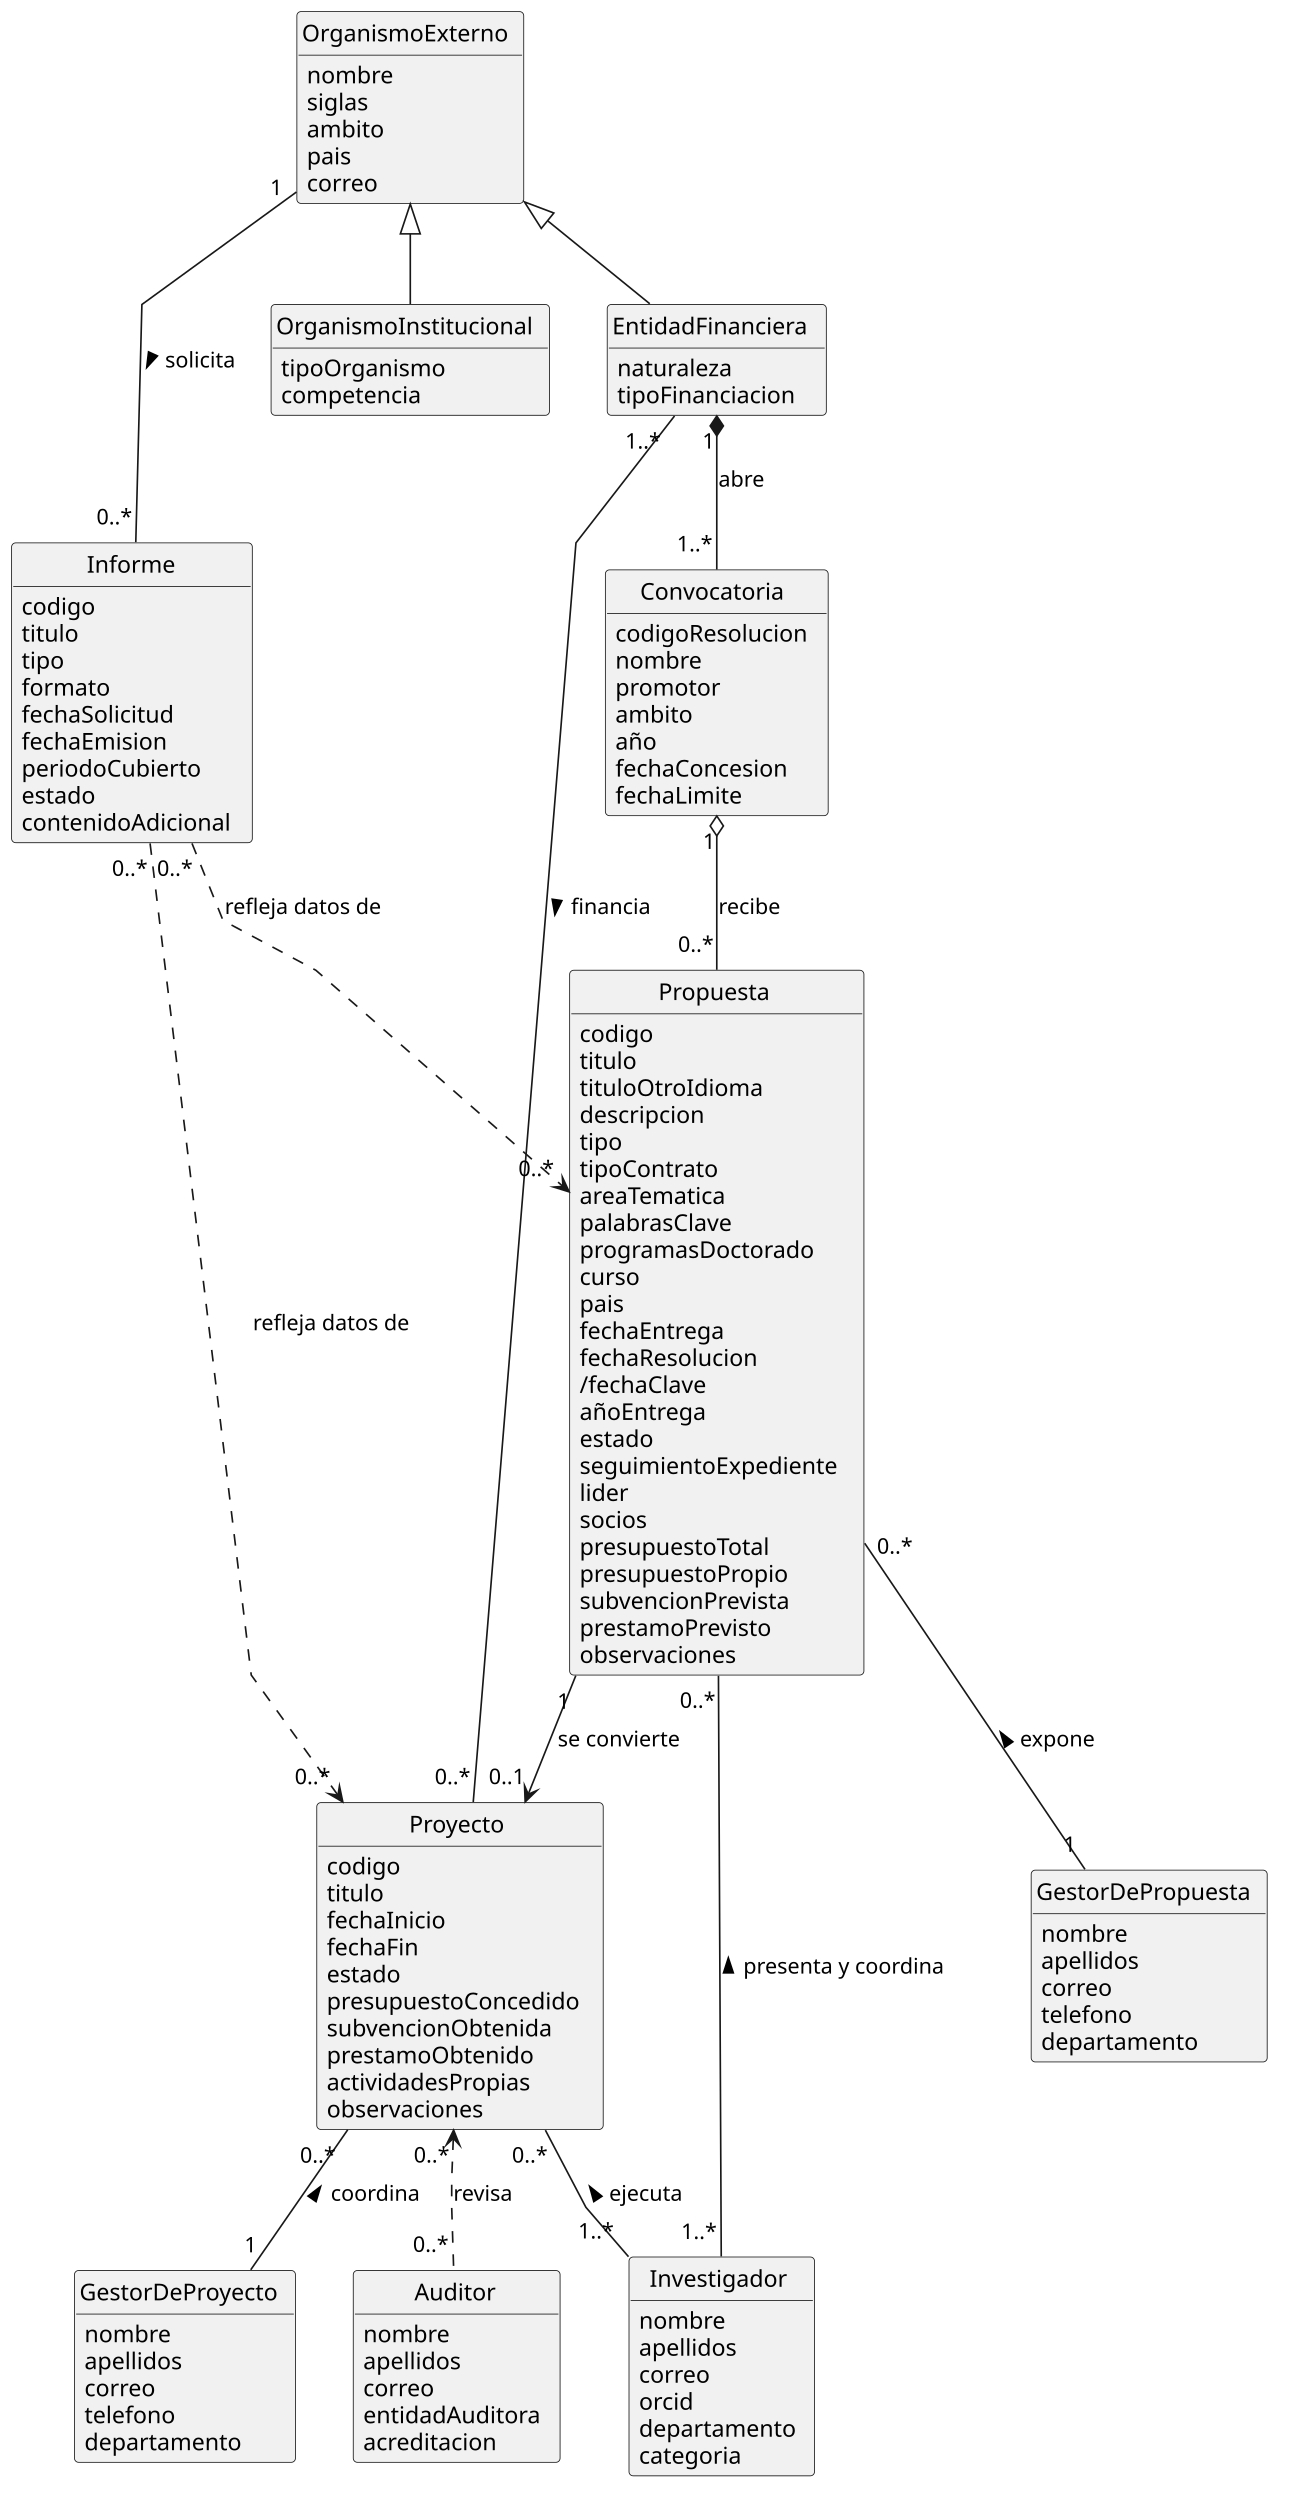
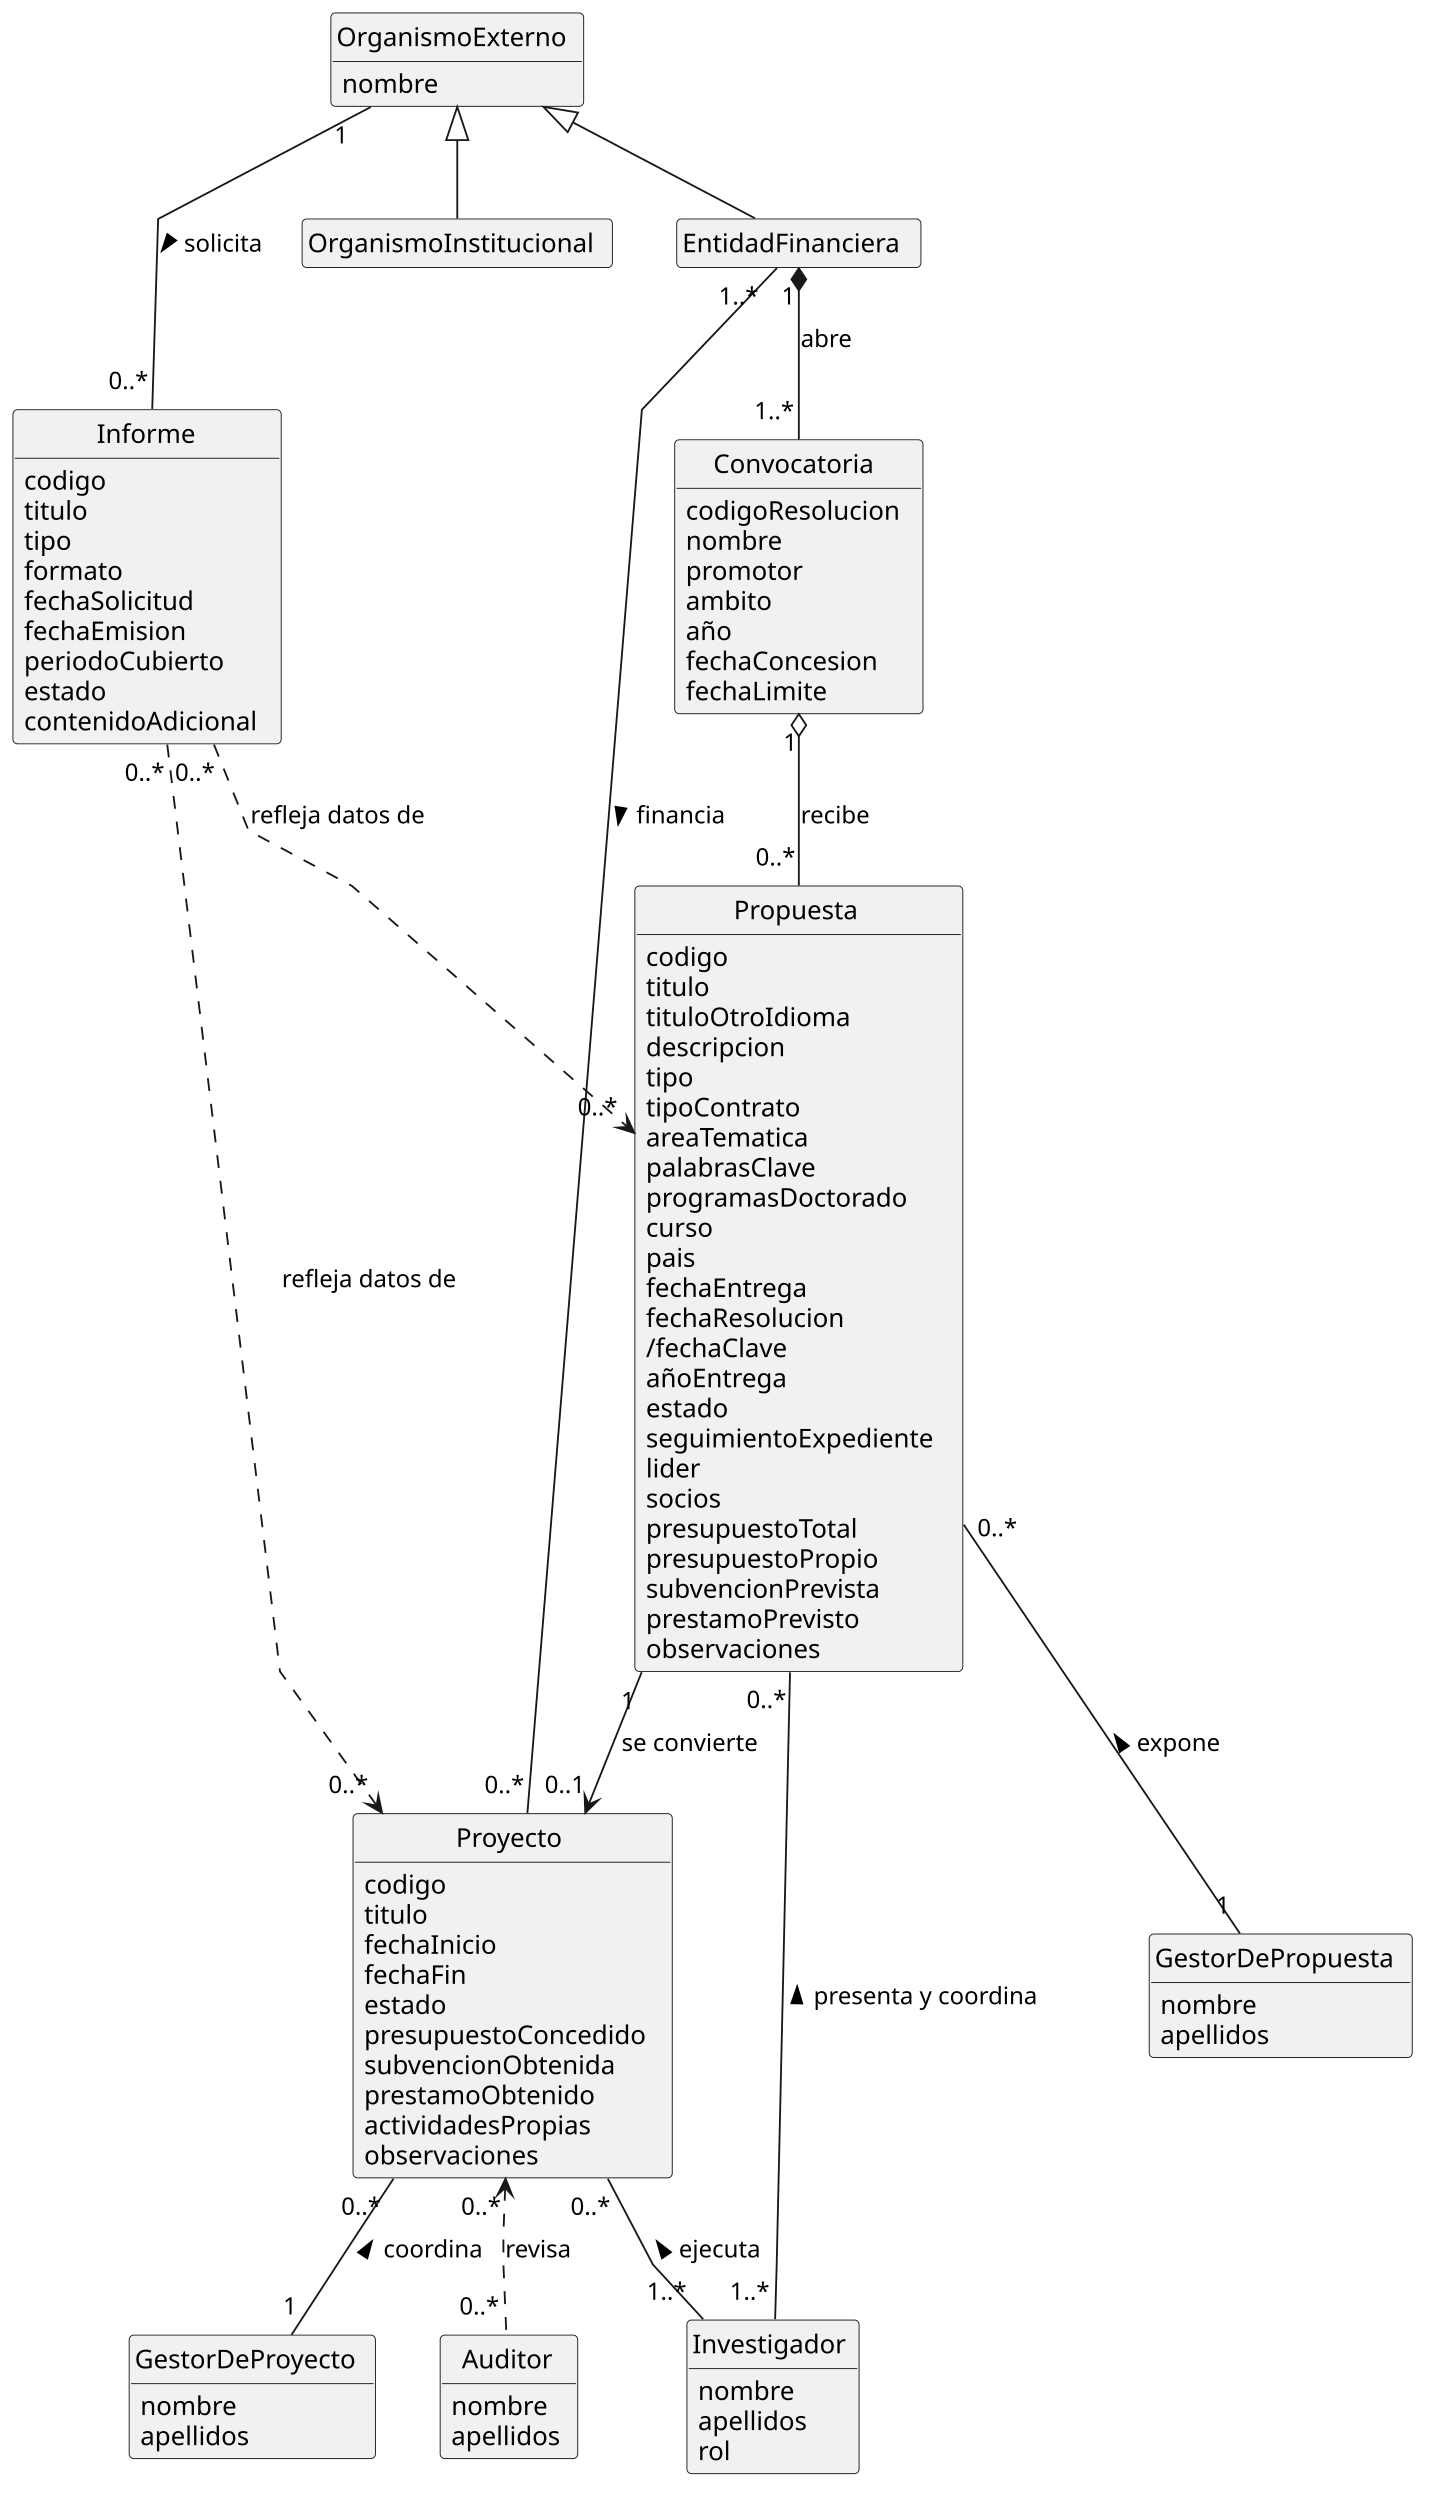
- <svg xmlns="http://www.w3.org/2000/svg" version="1.1" data-diagram-type="CLASS" style="width:779px;height:1509px;background:#FFFFFF;" width="779px" height="1509px" viewBox="0 0 779 1509" zoomAndPan="magnify" preserveAspectRatio="none" contentStyleType="text/css">
+ <svg xmlns="http://www.w3.org/2000/svg" version="1.1" data-diagram-type="CLASS" style="width:779px;height:1354px;background:#FFFFFF;" width="779px" height="1354px" viewBox="0 0 779 1354" zoomAndPan="magnify" preserveAspectRatio="none" contentStyleType="text/css">
  <defs />
  <g font-family="sans-serif" lengthAdjust="spacing">
    <g class="entity" data-qualified-name="Convocatoria" id="ent0001" data-source-line="5">
-       <rect x="365.41" y="343.97" width="134.479" height="148.375" fill="#F1F1F1" style="stroke:#181818;stroke-width:0.5;" rx="2.5" ry="2.5" />
-       <text x="386.34" y="361.965" fill="#000" font-size="14" textLength="92.62">Convocatoria</text>
-       <line x1="366.41" y1="370.267" x2="498.889" y2="370.267" style="stroke:#181818;stroke-width:0.5;" />
-       <text x="371.41" y="387.262" fill="#000" font-size="14" textLength="122.479">codigoResolucion</text>
-       <text x="371.41" y="403.559" fill="#000" font-size="14" textLength="54.332">nombre</text>
-       <text x="371.41" y="419.856" fill="#000" font-size="14" textLength="65.222">promotor</text>
-       <text x="371.41" y="436.153" fill="#000" font-size="14" textLength="49.048">ambito</text>
-       <text x="371.41" y="452.449" fill="#000" font-size="14" textLength="26.018">año</text>
-       <text x="371.41" y="468.746" fill="#000" font-size="14" textLength="110.838">fechaConcesion</text>
-       <text x="371.41" y="485.043" fill="#000" font-size="14" textLength="82.011">fechaLimite</text>
+       <rect x="365.41" y="238.18" width="134.479" height="148.375" fill="#F1F1F1" style="stroke:#181818;stroke-width:0.5;" rx="2.5" ry="2.5" />
+       <text x="386.34" y="256.175" fill="#000" font-size="14" textLength="92.62">Convocatoria</text>
+       <line x1="366.41" y1="264.477" x2="498.889" y2="264.477" style="stroke:#181818;stroke-width:0.5;" />
+       <text x="371.41" y="281.472" fill="#000" font-size="14" textLength="122.479">codigoResolucion</text>
+       <text x="371.41" y="297.769" fill="#000" font-size="14" textLength="54.332">nombre</text>
+       <text x="371.41" y="314.066" fill="#000" font-size="14" textLength="65.222">promotor</text>
+       <text x="371.41" y="330.363" fill="#000" font-size="14" textLength="49.048">ambito</text>
+       <text x="371.41" y="346.659" fill="#000" font-size="14" textLength="26.018">año</text>
+       <text x="371.41" y="362.956" fill="#000" font-size="14" textLength="110.838">fechaConcesion</text>
+       <text x="371.41" y="379.253" fill="#000" font-size="14" textLength="82.011">fechaLimite</text>
    </g>
    <g class="entity" data-qualified-name="Propuesta" id="ent0002" data-source-line="15">
-       <rect x="343.84" y="585.64" width="177.621" height="425.422" fill="#F1F1F1" style="stroke:#181818;stroke-width:0.5;" rx="2.5" ry="2.5" />
-       <text x="397.401" y="603.635" fill="#000" font-size="14" textLength="70.499">Propuesta</text>
-       <line x1="344.84" y1="611.937" x2="520.461" y2="611.937" style="stroke:#181818;stroke-width:0.5;" />
-       <text x="349.84" y="628.932" fill="#000" font-size="14" textLength="46.491">codigo</text>
-       <text x="349.84" y="645.229" fill="#000" font-size="14" textLength="36.196">titulo</text>
-       <text x="349.84" y="661.526" fill="#000" font-size="14" textLength="114.714">tituloOtroIdioma</text>
-       <text x="349.84" y="677.823" fill="#000" font-size="14" textLength="80.049">descripcion</text>
-       <text x="349.84" y="694.119" fill="#000" font-size="14" textLength="26.831">tipo</text>
-       <text x="349.84" y="710.416" fill="#000" font-size="14" textLength="87.924">tipoContrato</text>
-       <text x="349.84" y="726.713" fill="#000" font-size="14" textLength="96.564">areaTematica</text>
-       <text x="349.84" y="743.01" fill="#000" font-size="14" textLength="99.593">palabrasClave</text>
-       <text x="349.84" y="759.307" fill="#000" font-size="14" textLength="148.825">programasDoctorado</text>
-       <text x="349.84" y="775.604" fill="#000" font-size="14" textLength="38.186">curso</text>
-       <text x="349.84" y="791.901" fill="#000" font-size="14" textLength="28.649">pais</text>
-       <text x="349.84" y="808.198" fill="#000" font-size="14" textLength="93.734">fechaEntrega</text>
-       <text x="349.84" y="824.494" fill="#000" font-size="14" textLength="114.68">fechaResolucion</text>
-       <text x="349.84" y="840.791" fill="#000" font-size="14" textLength="82.551">/fechaClave</text>
-       <text x="349.84" y="857.088" fill="#000" font-size="14" textLength="81.061">añoEntrega</text>
-       <text x="349.84" y="873.385" fill="#000" font-size="14" textLength="47.428">estado</text>
-       <text x="349.84" y="889.682" fill="#000" font-size="14" textLength="165.621">seguimientoExpediente</text>
-       <text x="349.84" y="905.979" fill="#000" font-size="14" textLength="31.035">lider</text>
-       <text x="349.84" y="922.276" fill="#000" font-size="14" textLength="43.306">socios</text>
-       <text x="349.84" y="938.573" fill="#000" font-size="14" textLength="122.22">presupuestoTotal</text>
-       <text x="349.84" y="954.869" fill="#000" font-size="14" textLength="131.25">presupuestoPropio</text>
-       <text x="349.84" y="971.166" fill="#000" font-size="14" textLength="136.199">subvencionPrevista</text>
-       <text x="349.84" y="987.463" fill="#000" font-size="14" textLength="123.156">prestamoPrevisto</text>
-       <text x="349.84" y="1003.76" fill="#000" font-size="14" textLength="100.912">observaciones</text>
+       <rect x="343.84" y="479.86" width="177.621" height="425.422" fill="#F1F1F1" style="stroke:#181818;stroke-width:0.5;" rx="2.5" ry="2.5" />
+       <text x="397.401" y="497.855" fill="#000" font-size="14" textLength="70.499">Propuesta</text>
+       <line x1="344.84" y1="506.157" x2="520.461" y2="506.157" style="stroke:#181818;stroke-width:0.5;" />
+       <text x="349.84" y="523.152" fill="#000" font-size="14" textLength="46.491">codigo</text>
+       <text x="349.84" y="539.449" fill="#000" font-size="14" textLength="36.196">titulo</text>
+       <text x="349.84" y="555.746" fill="#000" font-size="14" textLength="114.714">tituloOtroIdioma</text>
+       <text x="349.84" y="572.043" fill="#000" font-size="14" textLength="80.049">descripcion</text>
+       <text x="349.84" y="588.339" fill="#000" font-size="14" textLength="26.831">tipo</text>
+       <text x="349.84" y="604.636" fill="#000" font-size="14" textLength="87.924">tipoContrato</text>
+       <text x="349.84" y="620.933" fill="#000" font-size="14" textLength="96.564">areaTematica</text>
+       <text x="349.84" y="637.23" fill="#000" font-size="14" textLength="99.593">palabrasClave</text>
+       <text x="349.84" y="653.527" fill="#000" font-size="14" textLength="148.825">programasDoctorado</text>
+       <text x="349.84" y="669.824" fill="#000" font-size="14" textLength="38.186">curso</text>
+       <text x="349.84" y="686.121" fill="#000" font-size="14" textLength="28.649">pais</text>
+       <text x="349.84" y="702.418" fill="#000" font-size="14" textLength="93.734">fechaEntrega</text>
+       <text x="349.84" y="718.714" fill="#000" font-size="14" textLength="114.68">fechaResolucion</text>
+       <text x="349.84" y="735.011" fill="#000" font-size="14" textLength="82.551">/fechaClave</text>
+       <text x="349.84" y="751.308" fill="#000" font-size="14" textLength="81.061">añoEntrega</text>
+       <text x="349.84" y="767.605" fill="#000" font-size="14" textLength="47.428">estado</text>
+       <text x="349.84" y="783.902" fill="#000" font-size="14" textLength="165.621">seguimientoExpediente</text>
+       <text x="349.84" y="800.199" fill="#000" font-size="14" textLength="31.035">lider</text>
+       <text x="349.84" y="816.496" fill="#000" font-size="14" textLength="43.306">socios</text>
+       <text x="349.84" y="832.793" fill="#000" font-size="14" textLength="122.22">presupuestoTotal</text>
+       <text x="349.84" y="849.089" fill="#000" font-size="14" textLength="131.25">presupuestoPropio</text>
+       <text x="349.84" y="865.386" fill="#000" font-size="14" textLength="136.199">subvencionPrevista</text>
+       <text x="349.84" y="881.683" fill="#000" font-size="14" textLength="123.156">prestamoPrevisto</text>
+       <text x="349.84" y="897.98" fill="#000" font-size="14" textLength="100.912">observaciones</text>
    </g>
    <g class="entity" data-qualified-name="EntidadFinanciera" id="ent0003" data-source-line="42">
-       <rect x="366.52" y="183.79" width="132.253" height="66.891" fill="#F1F1F1" style="stroke:#181818;stroke-width:0.5;" rx="2.5" ry="2.5" />
-       <text x="369.52" y="201.785" fill="#000" font-size="14" textLength="126.253">EntidadFinanciera</text>
-       <line x1="367.52" y1="210.087" x2="497.773" y2="210.087" style="stroke:#181818;stroke-width:0.5;" />
-       <text x="372.52" y="227.082" fill="#000" font-size="14" textLength="74.58">naturaleza</text>
-       <text x="372.52" y="243.379" fill="#000" font-size="14" textLength="114.29">tipoFinanciacion</text>
-     </g>
-     <g class="entity" data-qualified-name="OrganismoExterno" id="ent0004" data-source-line="47">
-       <rect x="179.19" y="7" width="136.929" height="115.781" fill="#F1F1F1" style="stroke:#181818;stroke-width:0.5;" rx="2.5" ry="2.5" />
+       <rect x="366.52" y="118.59" width="132.253" height="26.297" fill="#F1F1F1" style="stroke:#181818;stroke-width:0.5;" rx="2.5" ry="2.5" />
+       <text x="369.52" y="136.585" fill="#000" font-size="14" textLength="126.253">EntidadFinanciera</text>
+     </g>
+     <g class="entity" data-qualified-name="OrganismoExterno" id="ent0004" data-source-line="45">
+       <rect x="179.19" y="7" width="136.929" height="50.594" fill="#F1F1F1" style="stroke:#181818;stroke-width:0.5;" rx="2.5" ry="2.5" />
      <text x="182.19" y="24.995" fill="#000" font-size="14" textLength="130.929">OrganismoExterno</text>
      <line x1="180.19" y1="33.297" x2="315.119" y2="33.297" style="stroke:#181818;stroke-width:0.5;" />
      <text x="185.19" y="50.292" fill="#000" font-size="14" textLength="54.332">nombre</text>
-       <text x="185.19" y="66.589" fill="#000" font-size="14" textLength="39.833">siglas</text>
-       <text x="185.19" y="82.886" fill="#000" font-size="14" textLength="49.048">ambito</text>
-       <text x="185.19" y="99.183" fill="#000" font-size="14" textLength="28.649">pais</text>
-       <text x="185.19" y="115.479" fill="#000" font-size="14" textLength="44.953">correo</text>
-     </g>
-     <g class="entity" data-qualified-name="OrganismoInstitucional" id="ent0005" data-source-line="55">
-       <rect x="163.63" y="183.79" width="168.032" height="66.891" fill="#F1F1F1" style="stroke:#181818;stroke-width:0.5;" rx="2.5" ry="2.5" />
-       <text x="166.63" y="201.785" fill="#000" font-size="14" textLength="162.032">OrganismoInstitucional</text>
-       <line x1="164.63" y1="210.087" x2="330.662" y2="210.087" style="stroke:#181818;stroke-width:0.5;" />
-       <text x="169.63" y="227.082" fill="#000" font-size="14" textLength="103.332">tipoOrganismo</text>
-       <text x="169.63" y="243.379" fill="#000" font-size="14" textLength="90.542">competencia</text>
-     </g>
-     <g class="entity" data-qualified-name="Informe" id="ent0006" data-source-line="60">
-       <rect x="7" y="327.68" width="145.301" height="180.969" fill="#F1F1F1" style="stroke:#181818;stroke-width:0.5;" rx="2.5" ry="2.5" />
-       <text x="52.399" y="345.675" fill="#000" font-size="14" textLength="54.503">Informe</text>
-       <line x1="8" y1="353.977" x2="151.301" y2="353.977" style="stroke:#181818;stroke-width:0.5;" />
-       <text x="13" y="370.972" fill="#000" font-size="14" textLength="46.491">codigo</text>
-       <text x="13" y="387.269" fill="#000" font-size="14" textLength="36.196">titulo</text>
-       <text x="13" y="403.566" fill="#000" font-size="14" textLength="26.831">tipo</text>
-       <text x="13" y="419.863" fill="#000" font-size="14" textLength="55.521">formato</text>
-       <text x="13" y="436.159" fill="#000" font-size="14" textLength="98.759">fechaSolicitud</text>
-       <text x="13" y="452.456" fill="#000" font-size="14" textLength="93.687">fechaEmision</text>
-       <text x="13" y="468.753" fill="#000" font-size="14" textLength="113.012">periodoCubierto</text>
-       <text x="13" y="485.05" fill="#000" font-size="14" textLength="47.428">estado</text>
-       <text x="13" y="501.347" fill="#000" font-size="14" textLength="133.301">contenidoAdicional</text>
-     </g>
-     <g class="entity" data-qualified-name="Investigador" id="ent0007" data-source-line="72">
-       <rect x="379.67" y="1362.33" width="111.969" height="132.078" fill="#F1F1F1" style="stroke:#181818;stroke-width:0.5;" rx="2.5" ry="2.5" />
-       <text x="392.031" y="1380.325" fill="#000" font-size="14" textLength="87.247">Investigador</text>
-       <line x1="380.67" y1="1388.627" x2="490.639" y2="1388.627" style="stroke:#181818;stroke-width:0.5;" />
-       <text x="385.67" y="1405.622" fill="#000" font-size="14" textLength="54.332">nombre</text>
-       <text x="385.67" y="1421.919" fill="#000" font-size="14" textLength="62.494">apellidos</text>
-       <text x="385.67" y="1438.216" fill="#000" font-size="14" textLength="44.953">correo</text>
-       <text x="385.67" y="1454.513" fill="#000" font-size="14" textLength="34.795">orcid</text>
-       <text x="385.67" y="1470.809" fill="#000" font-size="14" textLength="99.969">departamento</text>
-       <text x="385.67" y="1487.106" fill="#000" font-size="14" textLength="66.056">categoria</text>
-     </g>
-     <g class="entity" data-qualified-name="Auditor" id="ent0008" data-source-line="81">
-       <rect x="213.23" y="1370.48" width="124.834" height="115.781" fill="#F1F1F1" style="stroke:#181818;stroke-width:0.5;" rx="2.5" ry="2.5" />
-       <text x="250.128" y="1388.475" fill="#000" font-size="14" textLength="51.037">Auditor</text>
-       <line x1="214.23" y1="1396.777" x2="337.064" y2="1396.777" style="stroke:#181818;stroke-width:0.5;" />
-       <text x="219.23" y="1413.772" fill="#000" font-size="14" textLength="54.332">nombre</text>
-       <text x="219.23" y="1430.069" fill="#000" font-size="14" textLength="62.494">apellidos</text>
-       <text x="219.23" y="1446.366" fill="#000" font-size="14" textLength="44.953">correo</text>
-       <text x="219.23" y="1462.663" fill="#000" font-size="14" textLength="112.834">entidadAuditora</text>
-       <text x="219.23" y="1478.959" fill="#000" font-size="14" textLength="86.516">acreditacion</text>
-     </g>
-     <g class="entity" data-qualified-name="Proyecto" id="ent0009" data-source-line="89">
-       <rect x="191.2" y="1088.07" width="172.897" height="197.266" fill="#F1F1F1" style="stroke:#181818;stroke-width:0.5;" rx="2.5" ry="2.5" />
-       <text x="246.942" y="1106.065" fill="#000" font-size="14" textLength="61.414">Proyecto</text>
-       <line x1="192.2" y1="1114.367" x2="363.097" y2="1114.367" style="stroke:#181818;stroke-width:0.5;" />
-       <text x="197.2" y="1131.362" fill="#000" font-size="14" textLength="46.491">codigo</text>
-       <text x="197.2" y="1147.659" fill="#000" font-size="14" textLength="36.196">titulo</text>
-       <text x="197.2" y="1163.956" fill="#000" font-size="14" textLength="75.735">fechaInicio</text>
-       <text x="197.2" y="1180.253" fill="#000" font-size="14" textLength="59.507">fechaFin</text>
-       <text x="197.2" y="1196.549" fill="#000" font-size="14" textLength="47.428">estado</text>
-       <text x="197.2" y="1212.846" fill="#000" font-size="14" textLength="160.897">presupuestoConcedido</text>
-       <text x="197.2" y="1229.143" fill="#000" font-size="14" textLength="144.088">subvencionObtenida</text>
-       <text x="197.2" y="1245.44" fill="#000" font-size="14" textLength="131.045">prestamoObtenido</text>
-       <text x="197.2" y="1261.737" fill="#000" font-size="14" textLength="131.503">actividadesPropias</text>
-       <text x="197.2" y="1278.034" fill="#000" font-size="14" textLength="100.912">observaciones</text>
-     </g>
-     <g class="entity" data-qualified-name="GestorDeProyecto" id="ent0010" data-source-line="102">
-       <rect x="44.96" y="1370.48" width="133.374" height="115.781" fill="#F1F1F1" style="stroke:#181818;stroke-width:0.5;" rx="2.5" ry="2.5" />
-       <text x="47.96" y="1388.475" fill="#000" font-size="14" textLength="127.374">GestorDeProyecto</text>
-       <line x1="45.96" y1="1396.777" x2="177.334" y2="1396.777" style="stroke:#181818;stroke-width:0.5;" />
-       <text x="50.96" y="1413.772" fill="#000" font-size="14" textLength="54.332">nombre</text>
-       <text x="50.96" y="1430.069" fill="#000" font-size="14" textLength="62.494">apellidos</text>
-       <text x="50.96" y="1446.366" fill="#000" font-size="14" textLength="44.953">correo</text>
-       <text x="50.96" y="1462.663" fill="#000" font-size="14" textLength="57.538">telefono</text>
-       <text x="50.96" y="1478.959" fill="#000" font-size="14" textLength="99.969">departamento</text>
-     </g>
-     <g class="entity" data-qualified-name="GestorDePropuesta" id="ent0011" data-source-line="110">
-       <rect x="622.42" y="1128.81" width="142.459" height="115.781" fill="#F1F1F1" style="stroke:#181818;stroke-width:0.5;" rx="2.5" ry="2.5" />
-       <text x="625.42" y="1146.805" fill="#000" font-size="14" textLength="136.459">GestorDePropuesta</text>
-       <line x1="623.42" y1="1155.107" x2="763.879" y2="1155.107" style="stroke:#181818;stroke-width:0.5;" />
-       <text x="628.42" y="1172.102" fill="#000" font-size="14" textLength="54.332">nombre</text>
-       <text x="628.42" y="1188.399" fill="#000" font-size="14" textLength="62.494">apellidos</text>
-       <text x="628.42" y="1204.696" fill="#000" font-size="14" textLength="44.953">correo</text>
-       <text x="628.42" y="1220.993" fill="#000" font-size="14" textLength="57.538">telefono</text>
-       <text x="628.42" y="1237.289" fill="#000" font-size="14" textLength="99.969">departamento</text>
-     </g>
-     <g class="link" data-entity-1="ent0002" data-entity-2="ent0011" id="lnk12" data-source-line="118" data-link-type="association">
-       <path d="M521.92,931.5 C567.24,998.59 619.96,1076.61 654.9,1128.34" style="stroke:#181818;stroke-width:1;" fill="none" id="Propuesta-GestorDePropuesta" codeLine="118" />
-       <polygon points="603.851,1045.493,606.479,1054.633,611.35,1051.343,603.851,1045.493" fill="#000" style="stroke:#000;stroke-width:1;stroke-linejoin:miter;stroke-miterlimit:10;" />
-       <text x="615.65" y="1054.137" fill="#000" font-size="13" textLength="48.134">expone</text>
-       <text x="529.322" y="937.799" fill="#000" font-size="13" textLength="23.036">0..*</text>
-       <text x="641.973" y="1117.799" fill="#000" font-size="13">1</text>
-     </g>
-     <g class="link" data-entity-1="ent0009" data-entity-2="ent0010" id="lnk13" data-source-line="119" data-link-type="association">
-       <path d="M209.89,1285.53 C189.99,1314.26 168.88,1344.75 151.34,1370.06" style="stroke:#181818;stroke-width:1;" fill="none" id="Proyecto-GestorDeProyecto" codeLine="119" />
-       <polygon points="193.497,1319.786,185.931,1325.548,190.763,1328.895,193.497,1319.786" fill="#000" style="stroke:#000;stroke-width:1;stroke-linejoin:miter;stroke-miterlimit:10;" />
-       <text x="199.65" y="1328.397" fill="#000" font-size="13" textLength="56.469">coordina</text>
-       <text x="181.071" y="1305.41" fill="#000" font-size="13" textLength="23.036">0..*</text>
-       <text x="147.483" y="1359.525" fill="#000" font-size="13">1</text>
-     </g>
-     <g class="link" data-entity-1="ent0004" data-entity-2="ent0003" id="lnk14" data-source-line="121" data-link-type="extension">
-       <path d="M330.506,133.226 C355.976,153.936 370.05,165.36 392.19,183.35" style="stroke:#181818;stroke-width:1;" fill="none" id="OrganismoExterno-backto-EntidadFinanciera" codeLine="121" />
-       <polygon points="316.54,121.87,326.721,137.881,334.291,128.571,316.54,121.87" fill="none" style="stroke:#181818;stroke-width:1;stroke-linejoin:miter;stroke-miterlimit:10;" />
-     </g>
-     <g class="link" data-entity-1="ent0004" data-entity-2="ent0005" id="lnk15" data-source-line="122" data-link-type="extension">
-       <path d="M247.65,141.16 C247.65,161.57 247.65,165.85 247.65,183.5" style="stroke:#181818;stroke-width:1;" fill="none" id="OrganismoExterno-backto-OrganismoInstitucional" codeLine="122" />
-       <polygon points="247.65,123.16,241.65,141.16,253.65,141.16,247.65,123.16" fill="none" style="stroke:#181818;stroke-width:1;stroke-linejoin:miter;stroke-miterlimit:10;" />
-     </g>
-     <g class="link" data-entity-1="ent0003" data-entity-2="ent0001" id="lnk16" data-source-line="124" data-link-type="composition">
-       <path d="M432.65,263.08 C432.65,288.24 432.65,311.93 432.65,343.77" style="stroke:#181818;stroke-width:1;" fill="none" id="EntidadFinanciera-backto-Convocatoria" codeLine="124" />
-       <polygon points="432.65,251.08,428.65,257.08,432.65,263.08,436.65,257.08,432.65,251.08" fill="#181818" style="stroke:#181818;stroke-width:1;stroke-linejoin:miter;stroke-miterlimit:10;" />
-       <text x="433.65" y="293.747" fill="#000" font-size="13" textLength="29.561">abre</text>
-       <text x="423.938" y="270.782" fill="#000" font-size="13">1</text>
-       <text x="408.52" y="332.783" fill="#000" font-size="13" textLength="23.036">1..*</text>
-     </g>
-     <g class="link" data-entity-1="ent0002" data-entity-2="ent0009" id="lnk17" data-source-line="125" data-link-type="dependency">
-       <path d="M347.54,1011.43 C340.29,1029.5 335.65,1041.07 335.65,1041.07 C335.65,1041.07 329.18,1057.189 318.84,1082.989" style="stroke:#181818;stroke-width:1;" fill="none" id="Propuesta-to-Proyecto" codeLine="125" />
-       <polygon points="316.98,1087.63,324.041,1080.764,318.84,1082.989,316.615,1077.788,316.98,1087.63" fill="#181818" style="stroke:#181818;stroke-width:1;stroke-linejoin:miter;stroke-miterlimit:10;" />
-       <text x="336.65" y="1054.137" fill="#000" font-size="13" textLength="79.987">se convierte</text>
-       <text x="336.342" y="1031.426" fill="#000" font-size="13">1</text>
-       <text x="295.017" y="1076.875" fill="#000" font-size="13" textLength="24.807">0..1</text>
-     </g>
-     <g class="link" data-entity-1="ent0001" data-entity-2="ent0002" id="lnk18" data-source-line="126" data-link-type="aggregation">
-       <path d="M432.65,504.53 C432.65,531.7 432.65,552.06 432.65,585.37" style="stroke:#181818;stroke-width:1;" fill="none" id="Convocatoria-backto-Propuesta" codeLine="126" />
-       <polygon points="432.65,492.53,428.65,498.53,432.65,504.53,436.65,498.53,432.65,492.53" fill="none" style="stroke:#181818;stroke-width:1;stroke-linejoin:miter;stroke-miterlimit:10;" />
-       <text x="433.65" y="551.707" fill="#000" font-size="13" textLength="40.352">recibe</text>
-       <text x="424.282" y="512.407" fill="#000" font-size="13">1</text>
-       <text x="409.237" y="574.516" fill="#000" font-size="13" textLength="23.036">0..*</text>
-     </g>
-     <g class="link" data-entity-1="ent0009" data-entity-2="ent0008" id="lnk19" data-source-line="127" data-link-type="dependency">
-       <path d="M273.615,1290.726 C272.945,1307.866 272.65,1315.33 272.65,1315.33 C272.65,1315.33 272.65,1332.33 272.65,1332.33 C272.65,1332.33 273.21,1350.04 273.84,1370.17" style="stroke:#181818;stroke-width:1;stroke-dasharray:7,7;" fill="none" id="Proyecto-backto-Auditor" codeLine="127" />
-       <polygon points="273.81,1285.73,269.462,1294.567,273.615,1290.726,277.455,1294.879,273.81,1285.73" fill="#181818" style="stroke:#181818;stroke-width:1;stroke-linejoin:miter;stroke-miterlimit:10;" />
-       <text x="273.65" y="1328.397" fill="#000" font-size="13" textLength="39.387">revisa</text>
-       <text x="249.733" y="1305.292" fill="#000" font-size="13" textLength="23.036">0..*</text>
-       <text x="249.22" y="1359.238" fill="#000" font-size="13" textLength="23.036">0..*</text>
-     </g>
-     <g class="link" data-entity-1="ent0003" data-entity-2="ent0009" id="lnk20" data-source-line="128" data-link-type="association">
-       <path d="M407.15,251.07 C382.11,283.31 347.65,327.68 347.65,327.68 C347.65,327.68 304.01,862.56 285.65,1087.69" style="stroke:#181818;stroke-width:1;" fill="none" id="EntidadFinanciera-Proyecto" codeLine="128" />
-       <polygon points="334.931,552.154,339.14,543.626,333.323,542.781,334.931,552.154" fill="#000" style="stroke:#000;stroke-width:1;stroke-linejoin:miter;stroke-miterlimit:10;" />
-       <text x="344.65" y="551.707" fill="#000" font-size="13" textLength="51.359">financia</text>
-       <text x="377.332" y="270.77" fill="#000" font-size="13" textLength="23.036">1..*</text>
-       <text x="262.394" y="1076.94" fill="#000" font-size="13" textLength="23.036">0..*</text>
-     </g>
-     <g class="link" data-entity-1="ent0002" data-entity-2="ent0007" id="lnk21" data-source-line="130" data-link-type="association">
-       <path d="M433.66,1011.53 C434.25,1133.99 434.94,1279.61 435.34,1361.99" style="stroke:#181818;stroke-width:1;" fill="none" id="Propuesta-Investigador" codeLine="130" />
-       <polygon points="439.626,1181.766,436.73,1190.826,442.608,1190.797,439.626,1181.766" fill="#000" style="stroke:#000;stroke-width:1;stroke-linejoin:miter;stroke-miterlimit:10;" />
-       <text x="448.65" y="1191.267" fill="#000" font-size="13" textLength="130.095">presenta y coordina</text>
-       <text x="410.316" y="1030.84" fill="#000" font-size="13" textLength="23.036">0..*</text>
-       <text x="411.123" y="1351.445" fill="#000" font-size="13" textLength="23.036">1..*</text>
-     </g>
-     <g class="link" data-entity-1="ent0009" data-entity-2="ent0007" id="lnk22" data-source-line="131" data-link-type="association">
-       <path d="M329.19,1285.77 C342.74,1311.57 353.65,1332.33 353.65,1332.33 C353.65,1332.33 365.06,1345.56 379.37,1362.14" style="stroke:#181818;stroke-width:1;" fill="none" id="Proyecto-Investigador" codeLine="131" />
-       <polygon points="355.904,1319.718,358.415,1328.891,363.327,1325.663,355.904,1319.718" fill="#000" style="stroke:#000;stroke-width:1;stroke-linejoin:miter;stroke-miterlimit:10;" />
-       <text x="367.65" y="1328.397" fill="#000" font-size="13" textLength="48.058">ejecuta</text>
-       <text x="309.007" y="1305.335" fill="#000" font-size="13" textLength="23.036">0..*</text>
-       <text x="348.958" y="1351.15" fill="#000" font-size="13" textLength="23.036">1..*</text>
-     </g>
-     <g class="link" data-entity-1="ent0004" data-entity-2="ent0006" id="lnk23" data-source-line="133" data-link-type="association">
-       <path d="M178.95,115.89 C134.79,148.02 85.65,183.79 85.65,183.79 C85.65,183.79 83.65,261.52 81.96,327.27" style="stroke:#181818;stroke-width:1;" fill="none" id="OrganismoExterno-Informe" codeLine="133" />
-       <polygon points="88.565,221.841,95.008,214.846,89.666,212.394,88.565,221.841" fill="#000" style="stroke:#000;stroke-width:1;stroke-linejoin:miter;stroke-miterlimit:10;" />
-       <text x="99.65" y="221.797" fill="#000" font-size="13" textLength="45.773">solicita</text>
-       <text x="163.013" y="117.722" fill="#000" font-size="13">1</text>
-       <text x="58.229" y="316.501" fill="#000" font-size="13" textLength="23.036">0..*</text>
-     </g>
-     <g class="link" data-entity-1="ent0006" data-entity-2="ent0002" id="lnk24" data-source-line="134" data-link-type="dependency">
-       <path d="M115.88,509.06 C126.17,534.61 134.65,555.64 134.65,555.64 C134.65,555.64 190.65,585.64 190.65,585.64 C190.65,585.64 270.807,655.768 339.807,716.128" style="stroke:#181818;stroke-width:1;stroke-dasharray:7,7;" fill="none" id="Informe-to-Propuesta" codeLine="134" />
-       <polygon points="343.57,719.42,339.43,710.484,339.807,716.128,334.162,716.505,343.57,719.42" fill="#181818" style="stroke:#181818;stroke-width:1;stroke-linejoin:miter;stroke-miterlimit:10;" />
-       <text x="135.65" y="551.707" fill="#000" font-size="13" textLength="101.664">refleja datos de</text>
-       <text x="94.775" y="528.665" fill="#000" font-size="13" textLength="23.036">0..*</text>
-       <text x="312.871" y="709.875" fill="#000" font-size="13" textLength="23.036">0..*</text>
-     </g>
-     <g class="link" data-entity-1="ent0006" data-entity-2="ent0009" id="lnk25" data-source-line="135" data-link-type="dependency">
-       <path d="M90.59,509.06 C110.73,674.64 151.65,1011.07 151.65,1011.07 C151.65,1011.07 175.264,1043.806 203.994,1083.606" style="stroke:#181818;stroke-width:1;stroke-dasharray:7,7;" fill="none" id="Informe-to-Proyecto" codeLine="135" />
-       <polygon points="206.92,1087.66,204.896,1078.021,203.994,1083.606,198.409,1082.704,206.92,1087.66" fill="#181818" style="stroke:#181818;stroke-width:1;stroke-linejoin:miter;stroke-miterlimit:10;" />
-       <text x="152.65" y="802.927" fill="#000" font-size="13" textLength="101.664">refleja datos de</text>
-       <text x="67.548" y="528.665" fill="#000" font-size="13" textLength="23.036">0..*</text>
-       <text x="177.883" y="1076.908" fill="#000" font-size="13" textLength="23.036">0..*</text>
+     </g>
+     <g class="entity" data-qualified-name="OrganismoInstitucional" id="ent0005" data-source-line="49">
+       <rect x="163.63" y="118.59" width="168.032" height="26.297" fill="#F1F1F1" style="stroke:#181818;stroke-width:0.5;" rx="2.5" ry="2.5" />
+       <text x="166.63" y="136.585" fill="#000" font-size="14" textLength="162.032">OrganismoInstitucional</text>
+     </g>
+     <g class="entity" data-qualified-name="Informe" id="ent0006" data-source-line="52">
+       <rect x="7" y="221.89" width="145.301" height="180.969" fill="#F1F1F1" style="stroke:#181818;stroke-width:0.5;" rx="2.5" ry="2.5" />
+       <text x="52.399" y="239.885" fill="#000" font-size="14" textLength="54.503">Informe</text>
+       <line x1="8" y1="248.187" x2="151.301" y2="248.187" style="stroke:#181818;stroke-width:0.5;" />
+       <text x="13" y="265.182" fill="#000" font-size="14" textLength="46.491">codigo</text>
+       <text x="13" y="281.479" fill="#000" font-size="14" textLength="36.196">titulo</text>
+       <text x="13" y="297.776" fill="#000" font-size="14" textLength="26.831">tipo</text>
+       <text x="13" y="314.073" fill="#000" font-size="14" textLength="55.521">formato</text>
+       <text x="13" y="330.369" fill="#000" font-size="14" textLength="98.759">fechaSolicitud</text>
+       <text x="13" y="346.666" fill="#000" font-size="14" textLength="93.687">fechaEmision</text>
+       <text x="13" y="362.963" fill="#000" font-size="14" textLength="113.012">periodoCubierto</text>
+       <text x="13" y="379.26" fill="#000" font-size="14" textLength="47.428">estado</text>
+       <text x="13" y="395.557" fill="#000" font-size="14" textLength="133.301">contenidoAdicional</text>
+     </g>
+     <g class="entity" data-qualified-name="Investigador" id="ent0007" data-source-line="64">
+       <rect x="372.03" y="1256.54" width="93.247" height="83.188" fill="#F1F1F1" style="stroke:#181818;stroke-width:0.5;" rx="2.5" ry="2.5" />
+       <text x="375.03" y="1274.535" fill="#000" font-size="14" textLength="87.247">Investigador</text>
+       <line x1="373.03" y1="1282.837" x2="464.277" y2="1282.837" style="stroke:#181818;stroke-width:0.5;" />
+       <text x="378.03" y="1299.832" fill="#000" font-size="14" textLength="54.332">nombre</text>
+       <text x="378.03" y="1316.129" fill="#000" font-size="14" textLength="62.494">apellidos</text>
+       <text x="378.03" y="1332.426" fill="#000" font-size="14" textLength="18.211">rol</text>
+     </g>
+     <g class="entity" data-qualified-name="Auditor" id="ent0008" data-source-line="70">
+       <rect x="238.4" y="1264.69" width="74.494" height="66.891" fill="#F1F1F1" style="stroke:#181818;stroke-width:0.5;" rx="2.5" ry="2.5" />
+       <text x="250.129" y="1282.685" fill="#000" font-size="14" textLength="51.037">Auditor</text>
+       <line x1="239.4" y1="1290.987" x2="311.894" y2="1290.987" style="stroke:#181818;stroke-width:0.5;" />
+       <text x="244.4" y="1307.982" fill="#000" font-size="14" textLength="54.332">nombre</text>
+       <text x="244.4" y="1324.279" fill="#000" font-size="14" textLength="62.494">apellidos</text>
+     </g>
+     <g class="entity" data-qualified-name="Proyecto" id="ent0009" data-source-line="75">
+       <rect x="191.2" y="982.28" width="172.897" height="197.266" fill="#F1F1F1" style="stroke:#181818;stroke-width:0.5;" rx="2.5" ry="2.5" />
+       <text x="246.942" y="1000.275" fill="#000" font-size="14" textLength="61.414">Proyecto</text>
+       <line x1="192.2" y1="1008.577" x2="363.097" y2="1008.577" style="stroke:#181818;stroke-width:0.5;" />
+       <text x="197.2" y="1025.572" fill="#000" font-size="14" textLength="46.491">codigo</text>
+       <text x="197.2" y="1041.869" fill="#000" font-size="14" textLength="36.196">titulo</text>
+       <text x="197.2" y="1058.166" fill="#000" font-size="14" textLength="75.735">fechaInicio</text>
+       <text x="197.2" y="1074.463" fill="#000" font-size="14" textLength="59.507">fechaFin</text>
+       <text x="197.2" y="1090.759" fill="#000" font-size="14" textLength="47.428">estado</text>
+       <text x="197.2" y="1107.056" fill="#000" font-size="14" textLength="160.897">presupuestoConcedido</text>
+       <text x="197.2" y="1123.353" fill="#000" font-size="14" textLength="144.088">subvencionObtenida</text>
+       <text x="197.2" y="1139.65" fill="#000" font-size="14" textLength="131.045">prestamoObtenido</text>
+       <text x="197.2" y="1155.947" fill="#000" font-size="14" textLength="131.503">actividadesPropias</text>
+       <text x="197.2" y="1172.244" fill="#000" font-size="14" textLength="100.912">observaciones</text>
+     </g>
+     <g class="entity" data-qualified-name="GestorDeProyecto" id="ent0010" data-source-line="88">
+       <rect x="69.96" y="1264.69" width="133.374" height="66.891" fill="#F1F1F1" style="stroke:#181818;stroke-width:0.5;" rx="2.5" ry="2.5" />
+       <text x="72.96" y="1282.685" fill="#000" font-size="14" textLength="127.374">GestorDeProyecto</text>
+       <line x1="70.96" y1="1290.987" x2="202.334" y2="1290.987" style="stroke:#181818;stroke-width:0.5;" />
+       <text x="75.96" y="1307.982" fill="#000" font-size="14" textLength="54.332">nombre</text>
+       <text x="75.96" y="1324.279" fill="#000" font-size="14" textLength="62.494">apellidos</text>
+     </g>
+     <g class="entity" data-qualified-name="GestorDePropuesta" id="ent0011" data-source-line="93">
+       <rect x="622.42" y="1047.46" width="142.459" height="66.891" fill="#F1F1F1" style="stroke:#181818;stroke-width:0.5;" rx="2.5" ry="2.5" />
+       <text x="625.42" y="1065.455" fill="#000" font-size="14" textLength="136.459">GestorDePropuesta</text>
+       <line x1="623.42" y1="1073.757" x2="763.879" y2="1073.757" style="stroke:#181818;stroke-width:0.5;" />
+       <text x="628.42" y="1090.752" fill="#000" font-size="14" textLength="54.332">nombre</text>
+       <text x="628.42" y="1107.049" fill="#000" font-size="14" textLength="62.494">apellidos</text>
+     </g>
+     <g class="link" data-entity-1="ent0002" data-entity-2="ent0011" id="lnk12" data-source-line="99" data-link-type="association">
+       <path d="M521.92,825.71 C575.22,904.6 638.73,998.61 671.56,1047.21" style="stroke:#181818;stroke-width:1;" fill="none" id="Propuesta-GestorDePropuesta" codeLine="99" />
+       <polygon points="603.851,939.703,606.479,948.843,611.35,945.553,603.851,939.703" fill="#000" style="stroke:#000;stroke-width:1;stroke-linejoin:miter;stroke-miterlimit:10;" />
+       <text x="615.65" y="948.347" fill="#000" font-size="13" textLength="48.134">expone</text>
+       <text x="529.322" y="832.008" fill="#000" font-size="13" textLength="23.036">0..*</text>
+       <text x="658.613" y="1036.437" fill="#000" font-size="13">1</text>
+     </g>
+     <g class="link" data-entity-1="ent0009" data-entity-2="ent0010" id="lnk13" data-source-line="100" data-link-type="association">
+       <path d="M213.13,1179.94 C201.85,1197.08 193.65,1209.54 193.65,1209.54 C193.65,1209.54 174.08,1239.62 157.88,1264.52" style="stroke:#181818;stroke-width:1;" fill="none" id="Proyecto-GestorDeProyecto" codeLine="100" />
+       <polygon points="201.384,1213.92,193.977,1219.886,198.898,1223.1,201.384,1213.92" fill="#000" style="stroke:#000;stroke-width:1;stroke-linejoin:miter;stroke-miterlimit:10;" />
+       <text x="207.65" y="1222.607" fill="#000" font-size="13" textLength="56.469">coordina</text>
+       <text x="184.786" y="1199.502" fill="#000" font-size="13" textLength="23.036">0..*</text>
+       <text x="153.299" y="1253.505" fill="#000" font-size="13">1</text>
+     </g>
+     <g class="link" data-entity-1="ent0004" data-entity-2="ent0003" id="lnk14" data-source-line="102" data-link-type="extension">
+       <path d="M310.255,66.27 C346.755,85.5 380.07,103.04 408.88,118.22" style="stroke:#181818;stroke-width:1;" fill="none" id="OrganismoExterno-backto-EntidadFinanciera" codeLine="102" />
+       <polygon points="294.33,57.88,307.458,71.578,313.052,60.962,294.33,57.88" fill="none" style="stroke:#181818;stroke-width:1;stroke-linejoin:miter;stroke-miterlimit:10;" />
+     </g>
+     <g class="link" data-entity-1="ent0004" data-entity-2="ent0005" id="lnk15" data-source-line="103" data-link-type="extension">
+       <path d="M247.65,75.88 C247.65,95.16 247.65,103.19 247.65,118.35" style="stroke:#181818;stroke-width:1;" fill="none" id="OrganismoExterno-backto-OrganismoInstitucional" codeLine="103" />
+       <polygon points="247.65,57.88,241.65,75.88,253.65,75.88,247.65,57.88" fill="none" style="stroke:#181818;stroke-width:1;stroke-linejoin:miter;stroke-miterlimit:10;" />
+     </g>
+     <g class="link" data-entity-1="ent0003" data-entity-2="ent0001" id="lnk16" data-source-line="106" data-link-type="composition">
+       <path d="M432.65,157.3 C432.65,176.6 432.65,202.99 432.65,238" style="stroke:#181818;stroke-width:1;" fill="none" id="EntidadFinanciera-backto-Convocatoria" codeLine="106" />
+       <polygon points="432.65,145.3,428.65,151.3,432.65,157.3,436.65,151.3,432.65,145.3" fill="#181818" style="stroke:#181818;stroke-width:1;stroke-linejoin:miter;stroke-miterlimit:10;" />
+       <text x="433.65" y="187.957" fill="#000" font-size="13" textLength="29.561">abre</text>
+       <text x="423.275" y="164.894" fill="#000" font-size="13">1</text>
+       <text x="408.52" y="227.015" fill="#000" font-size="13" textLength="23.036">1..*</text>
+     </g>
+     <g class="link" data-entity-1="ent0002" data-entity-2="ent0009" id="lnk17" data-source-line="107" data-link-type="dependency">
+       <path d="M347.54,905.64 C340.29,923.71 335.65,935.28 335.65,935.28 C335.65,935.28 329.18,951.399 318.84,977.199" style="stroke:#181818;stroke-width:1;" fill="none" id="Propuesta-to-Proyecto" codeLine="107" />
+       <polygon points="316.98,981.84,324.041,974.974,318.84,977.199,316.615,971.998,316.98,981.84" fill="#181818" style="stroke:#181818;stroke-width:1;stroke-linejoin:miter;stroke-miterlimit:10;" />
+       <text x="336.65" y="948.347" fill="#000" font-size="13" textLength="79.987">se convierte</text>
+       <text x="336.342" y="925.636" fill="#000" font-size="13">1</text>
+       <text x="295.017" y="971.085" fill="#000" font-size="13" textLength="24.807">0..1</text>
+     </g>
+     <g class="link" data-entity-1="ent0001" data-entity-2="ent0002" id="lnk18" data-source-line="108" data-link-type="aggregation">
+       <path d="M432.65,398.74 C432.65,425.91 432.65,446.27 432.65,479.58" style="stroke:#181818;stroke-width:1;" fill="none" id="Convocatoria-backto-Propuesta" codeLine="108" />
+       <polygon points="432.65,386.74,428.65,392.74,432.65,398.74,436.65,392.74,432.65,386.74" fill="none" style="stroke:#181818;stroke-width:1;stroke-linejoin:miter;stroke-miterlimit:10;" />
+       <text x="433.65" y="445.927" fill="#000" font-size="13" textLength="40.352">recibe</text>
+       <text x="424.282" y="406.617" fill="#000" font-size="13">1</text>
+       <text x="409.237" y="468.725" fill="#000" font-size="13" textLength="23.036">0..*</text>
+     </g>
+     <g class="link" data-entity-1="ent0009" data-entity-2="ent0008" id="lnk19" data-source-line="109" data-link-type="dependency">
+       <path d="M273.615,1184.936 C272.945,1202.076 272.65,1209.54 272.65,1209.54 C272.65,1209.54 272.65,1226.54 272.65,1226.54 C272.65,1226.54 273.47,1245.88 274.26,1264.32" style="stroke:#181818;stroke-width:1;stroke-dasharray:7,7;" fill="none" id="Proyecto-backto-Auditor" codeLine="109" />
+       <polygon points="273.81,1179.94,269.462,1188.777,273.615,1184.936,277.455,1189.089,273.81,1179.94" fill="#181818" style="stroke:#181818;stroke-width:1;stroke-linejoin:miter;stroke-miterlimit:10;" />
+       <text x="273.65" y="1222.607" fill="#000" font-size="13" textLength="39.387">revisa</text>
+       <text x="249.733" y="1199.502" fill="#000" font-size="13" textLength="23.036">0..*</text>
+       <text x="248.807" y="1253.524" fill="#000" font-size="13" textLength="23.036">0..*</text>
+     </g>
+     <g class="link" data-entity-1="ent0003" data-entity-2="ent0009" id="lnk20" data-source-line="110" data-link-type="association">
+       <path d="M420.83,145.13 C397.48,169.63 347.65,221.89 347.65,221.89 C347.65,221.89 304.01,756.77 285.65,981.9" style="stroke:#181818;stroke-width:1;" fill="none" id="EntidadFinanciera-Proyecto" codeLine="110" />
+       <polygon points="334.853,446.362,339.196,437.902,333.394,436.964,334.853,446.362" fill="#000" style="stroke:#000;stroke-width:1;stroke-linejoin:miter;stroke-miterlimit:10;" />
+       <text x="344.65" y="445.927" fill="#000" font-size="13" textLength="51.359">financia</text>
+       <text x="389.239" y="164.925" fill="#000" font-size="13" textLength="23.036">1..*</text>
+       <text x="262.394" y="971.15" fill="#000" font-size="13" textLength="23.036">0..*</text>
+     </g>
+     <g class="link" data-entity-1="ent0002" data-entity-2="ent0007" id="lnk21" data-source-line="112" data-link-type="association">
+       <path d="M427.87,905.74 C424.53,1054.37 420.65,1226.54 420.65,1226.54 C420.65,1226.54 420.25,1240.54 419.81,1256.07" style="stroke:#181818;stroke-width:1;" fill="none" id="Propuesta-Investigador" codeLine="112" />
+       <polygon points="431.765,1075.978,428.619,1084.953,434.495,1085.088,431.765,1075.978" fill="#000" style="stroke:#000;stroke-width:1;stroke-linejoin:miter;stroke-miterlimit:10;" />
+       <text x="440.65" y="1085.477" fill="#000" font-size="13" textLength="130.095">presenta y coordina</text>
+       <text x="404.336" y="925.05" fill="#000" font-size="13" textLength="23.036">0..*</text>
+       <text x="395.229" y="1245.558" fill="#000" font-size="13" textLength="23.036">1..*</text>
+     </g>
+     <g class="link" data-entity-1="ent0009" data-entity-2="ent0007" id="lnk22" data-source-line="113" data-link-type="association">
+       <path d="M329.19,1179.98 C342.74,1205.78 353.65,1226.54 353.65,1226.54 C353.65,1226.54 366.54,1240.54 380.84,1256.07" style="stroke:#181818;stroke-width:1;" fill="none" id="Proyecto-Investigador" codeLine="113" />
+       <polygon points="355.842,1213.969,358.49,1223.104,363.353,1219.803,355.842,1213.969" fill="#000" style="stroke:#000;stroke-width:1;stroke-linejoin:miter;stroke-miterlimit:10;" />
+       <text x="367.65" y="1222.607" fill="#000" font-size="13" textLength="48.058">ejecuta</text>
+       <text x="309.007" y="1199.545" fill="#000" font-size="13" textLength="23.036">0..*</text>
+       <text x="350.292" y="1245.558" fill="#000" font-size="13" textLength="23.036">1..*</text>
+     </g>
+     <g class="link" data-entity-1="ent0004" data-entity-2="ent0006" id="lnk23" data-source-line="115" data-link-type="association">
+       <path d="M200.79,57.96 C152.95,83.16 85.65,118.59 85.65,118.59 C85.65,118.59 84.01,171.21 82.45,221.47" style="stroke:#181818;stroke-width:1;" fill="none" id="OrganismoExterno-Informe" codeLine="115" />
+       <polygon points="87.718,135.857,95.402,130.253,90.641,126.806,87.718,135.857" fill="#000" style="stroke:#000;stroke-width:1;stroke-linejoin:miter;stroke-miterlimit:10;" />
+       <text x="99.65" y="136.307" fill="#000" font-size="13" textLength="45.773">solicita</text>
+       <text x="181.059" y="77.711" fill="#000" font-size="13">1</text>
+       <text x="58.758" y="210.701" fill="#000" font-size="13" textLength="23.036">0..*</text>
+     </g>
+     <g class="link" data-entity-1="ent0006" data-entity-2="ent0002" id="lnk24" data-source-line="116" data-link-type="dependency">
+       <path d="M115.88,403.27 C126.17,428.82 134.65,449.86 134.65,449.86 C134.65,449.86 190.65,479.86 190.65,479.86 C190.65,479.86 270.807,549.978 339.807,610.338" style="stroke:#181818;stroke-width:1;stroke-dasharray:7,7;" fill="none" id="Informe-to-Propuesta" codeLine="116" />
+       <polygon points="343.57,613.63,339.43,604.694,339.807,610.338,334.162,610.715,343.57,613.63" fill="#181818" style="stroke:#181818;stroke-width:1;stroke-linejoin:miter;stroke-miterlimit:10;" />
+       <text x="135.65" y="445.927" fill="#000" font-size="13" textLength="101.664">refleja datos de</text>
+       <text x="94.775" y="422.875" fill="#000" font-size="13" textLength="23.036">0..*</text>
+       <text x="312.871" y="604.084" fill="#000" font-size="13" textLength="23.036">0..*</text>
+     </g>
+     <g class="link" data-entity-1="ent0006" data-entity-2="ent0009" id="lnk25" data-source-line="117" data-link-type="dependency">
+       <path d="M90.59,403.27 C110.73,568.85 151.65,905.28 151.65,905.28 C151.65,905.28 175.264,938.016 203.994,977.816" style="stroke:#181818;stroke-width:1;stroke-dasharray:7,7;" fill="none" id="Informe-to-Proyecto" codeLine="117" />
+       <polygon points="206.92,981.87,204.896,972.231,203.994,977.816,198.409,976.914,206.92,981.87" fill="#181818" style="stroke:#181818;stroke-width:1;stroke-linejoin:miter;stroke-miterlimit:10;" />
+       <text x="152.65" y="697.137" fill="#000" font-size="13" textLength="101.664">refleja datos de</text>
+       <text x="67.548" y="422.875" fill="#000" font-size="13" textLength="23.036">0..*</text>
+       <text x="177.883" y="971.118" fill="#000" font-size="13" textLength="23.036">0..*</text>
    </g>
  </g>
</svg>
